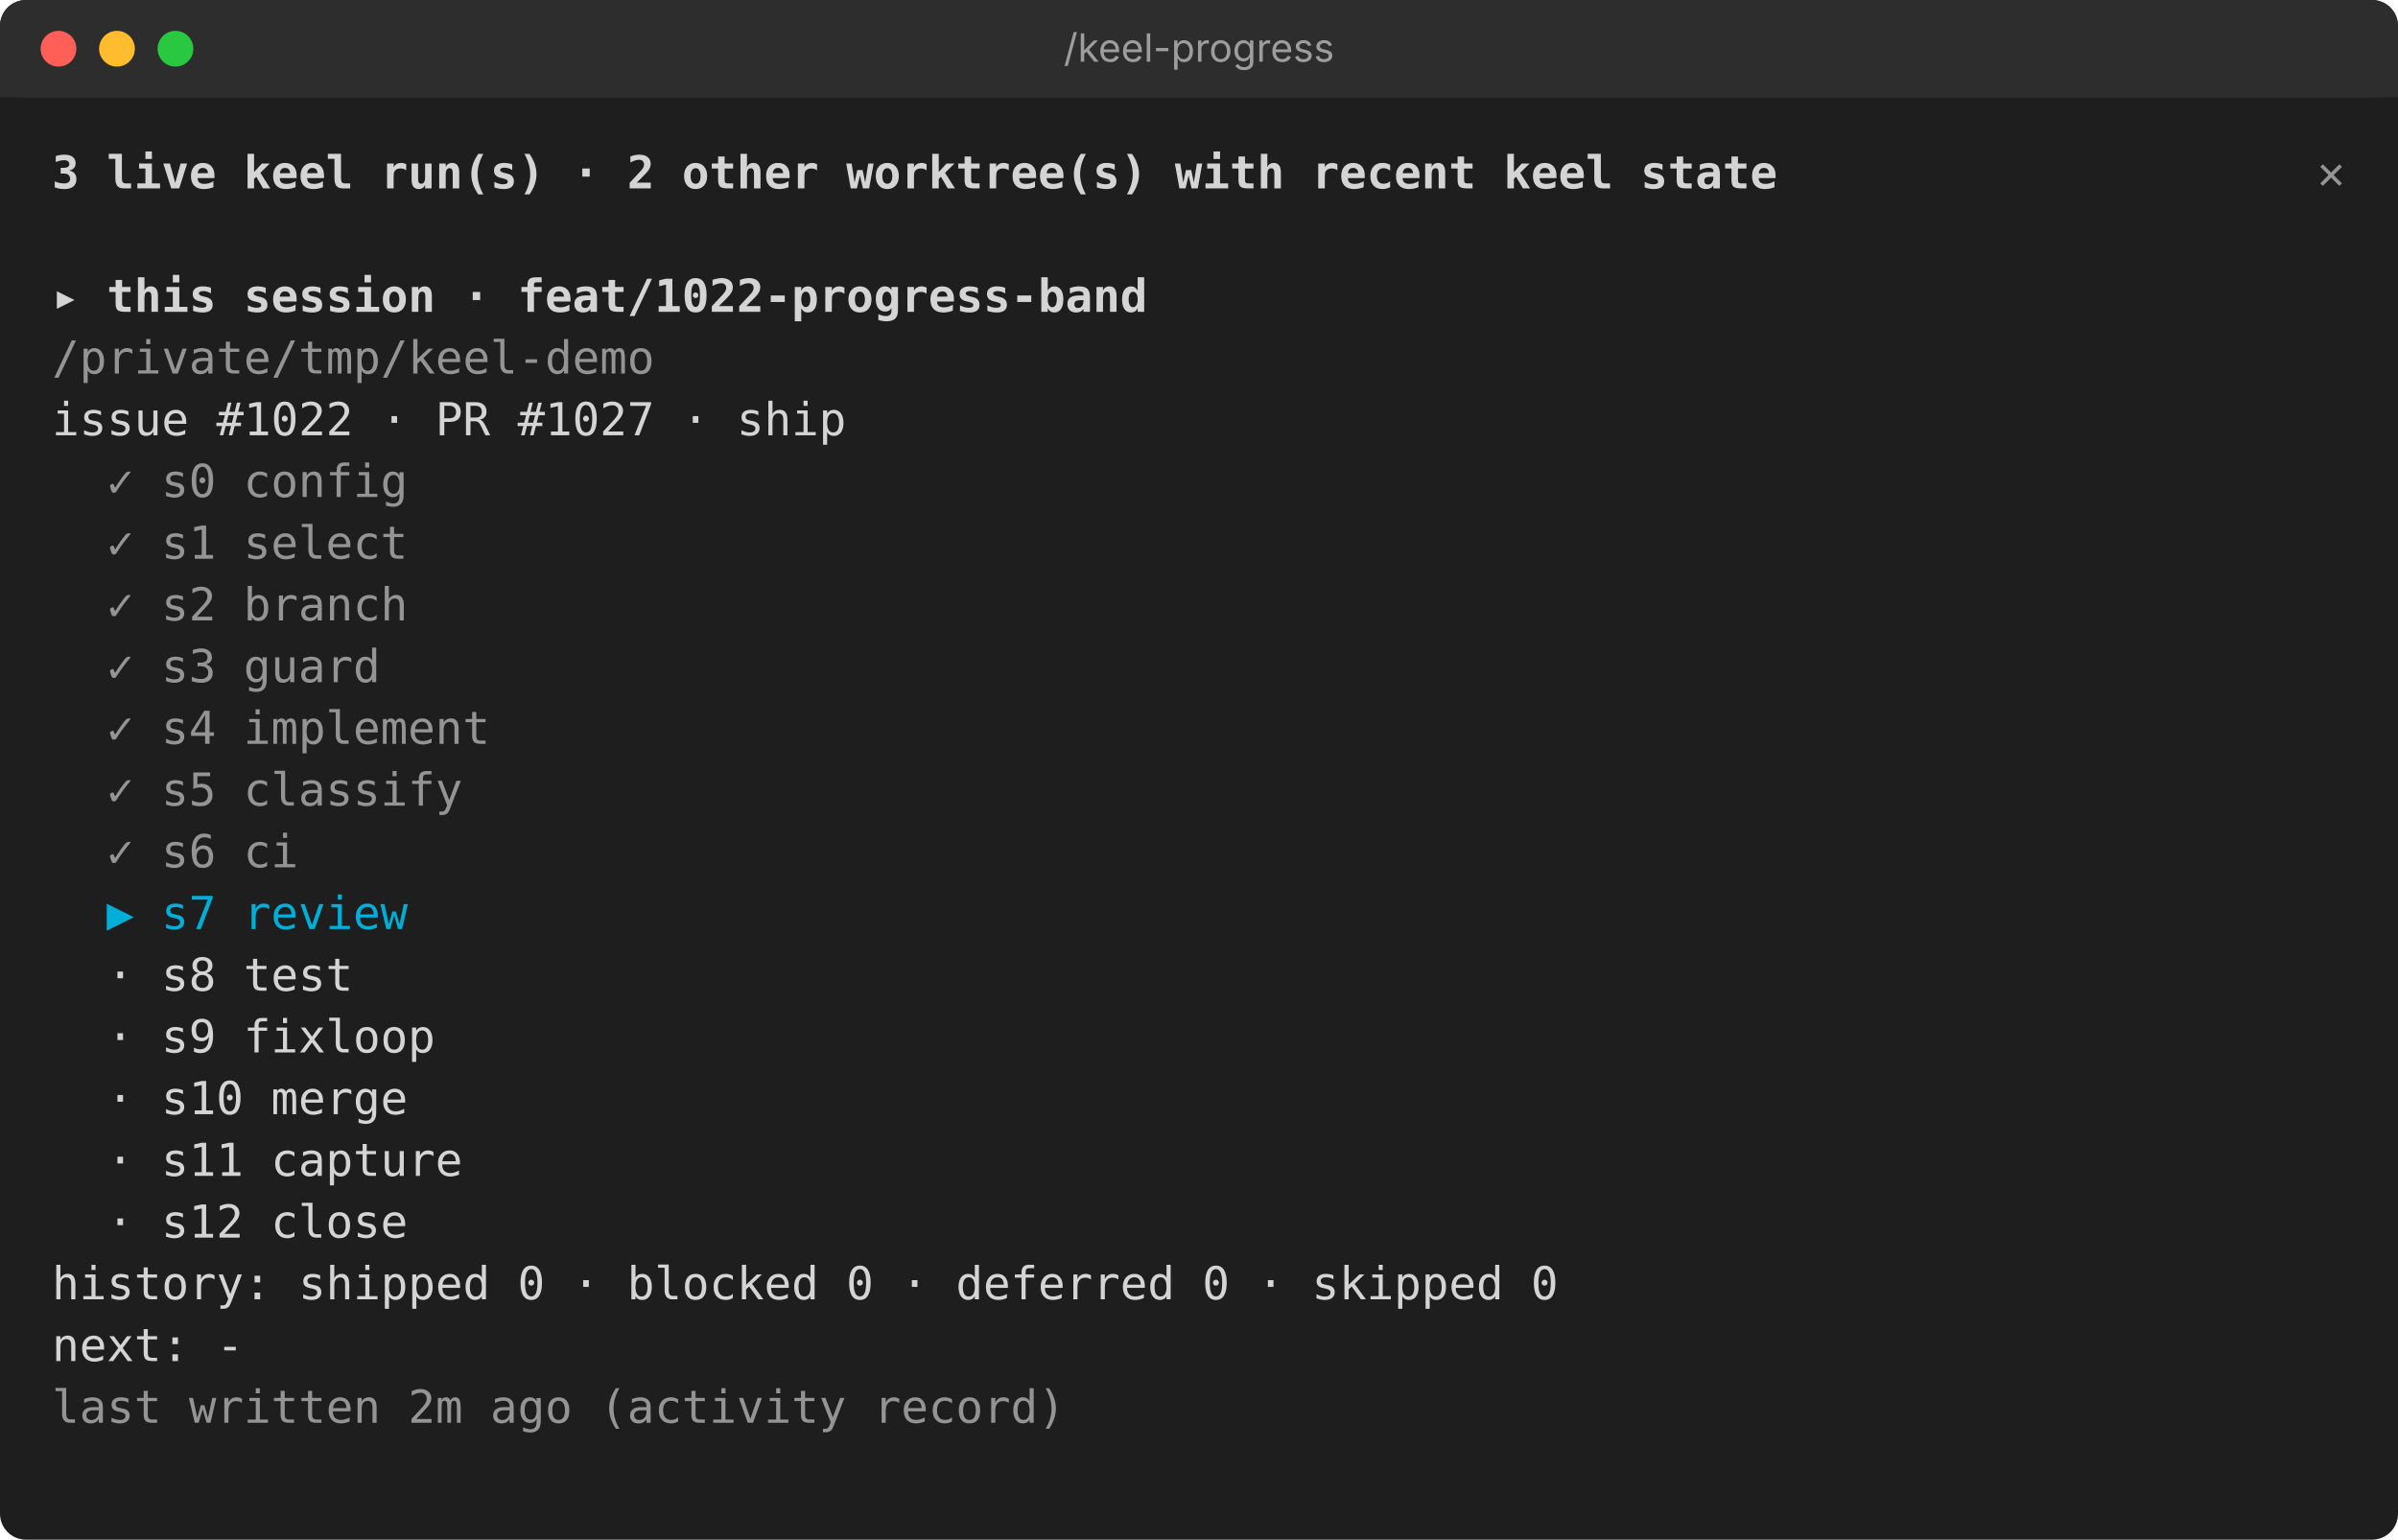
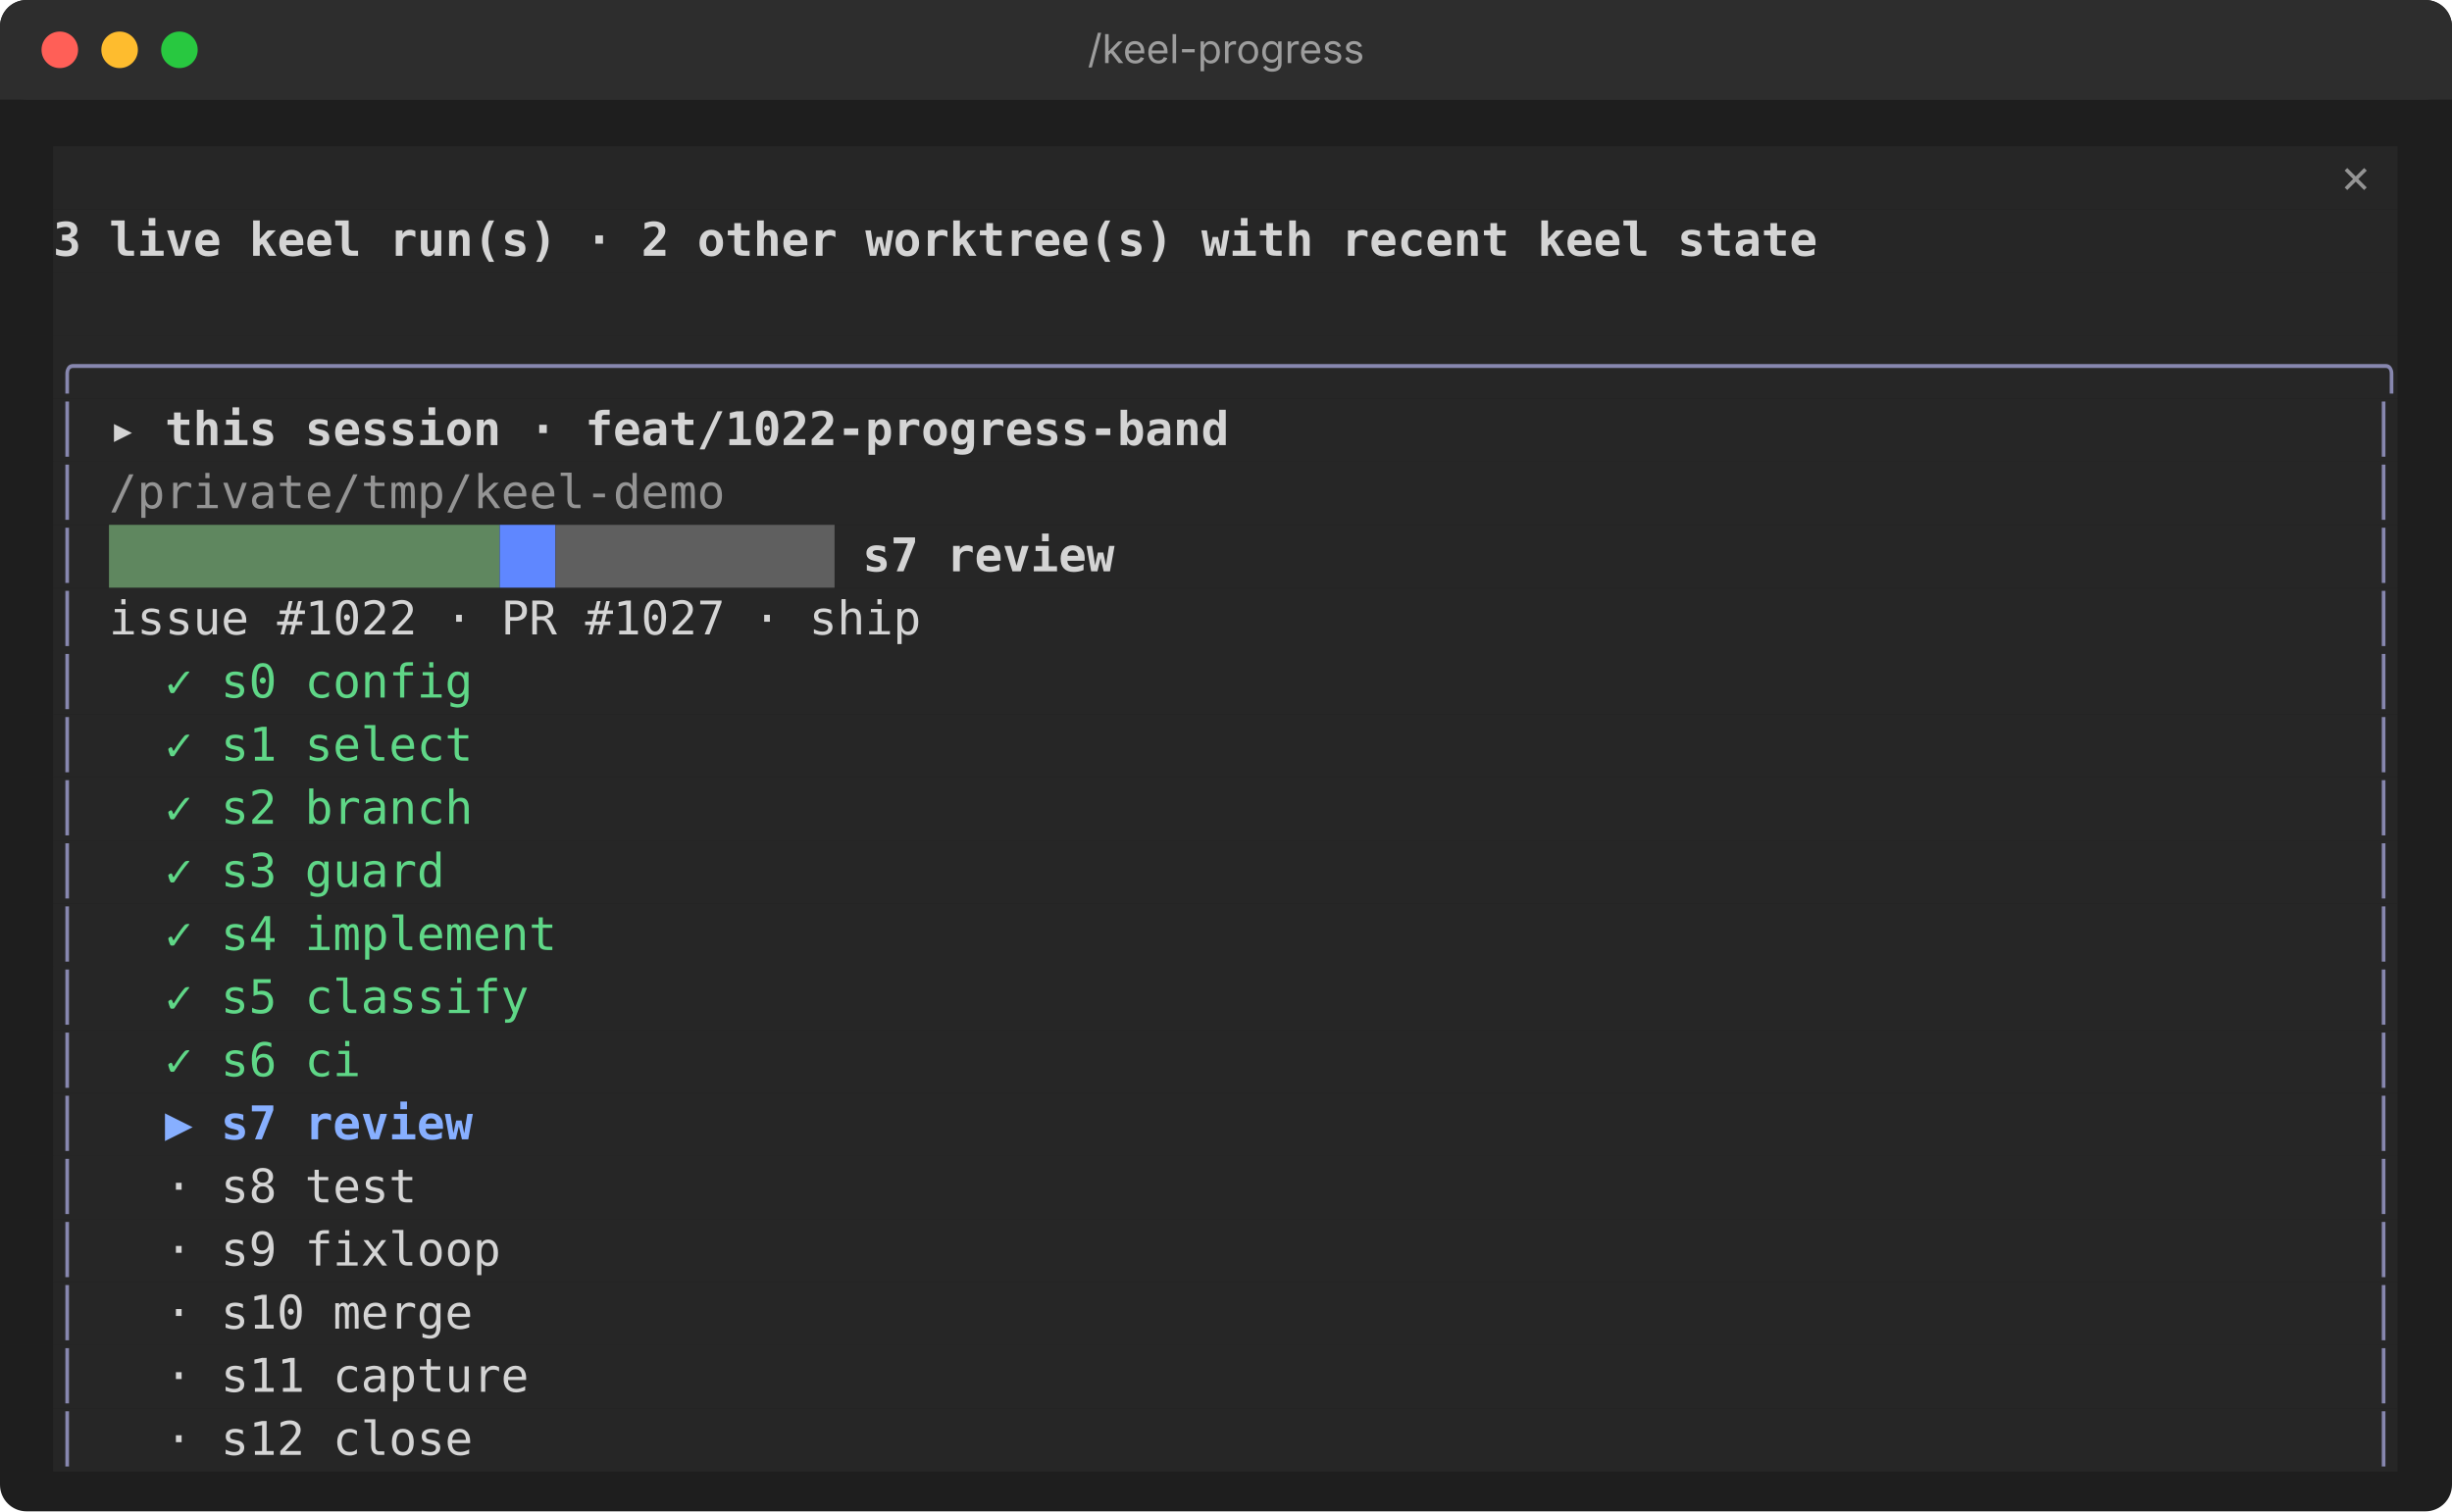
- <svg xmlns="http://www.w3.org/2000/svg" width="738" height="474" viewBox="0 0 738 474" role="img" aria-label="/keel-progress">
+ <svg xmlns="http://www.w3.org/2000/svg" width="738" height="455" viewBox="0 0 738 455" role="img" aria-label="/keel-progress">
  <rect width="100%" height="100%" rx="8" fill="#1e1e1e" />
  <rect width="100%" height="30" rx="8" fill="#2d2d2d" />
  <rect y="22" width="100%" height="8" fill="#2d2d2d" />
  <circle cx="18" cy="15" r="5.5" fill="#ff5f57" />
  <circle cx="36" cy="15" r="5.5" fill="#febc2e" />
  <circle cx="54" cy="15" r="5.5" fill="#28c840" />
  <text x="369" y="19" fill="#9d9d9d" font-family="-apple-system,Segoe UI,sans-serif" font-size="12" text-anchor="middle">/keel-progress</text>
+   <rect x="16.0" y="44" width="705.6" height="19" fill="#262626" />
+   <rect x="16.0" y="63" width="705.6" height="19" fill="#262626" />
+   <rect x="16.0" y="82" width="705.6" height="19" fill="#262626" />
+   <rect x="16.0" y="101" width="705.6" height="19" fill="#262626" />
+   <rect x="16.0" y="120" width="705.6" height="19" fill="#262626" />
+   <rect x="16.0" y="139" width="705.6" height="19" fill="#262626" />
+   <rect x="16.0" y="158" width="16.8" height="19" fill="#262626" />
+   <rect x="32.8" y="158" width="117.6" height="19" fill="#5f875f" />
+   <rect x="150.4" y="158" width="16.8" height="19" fill="#5f87ff" />
+   <rect x="167.2" y="158" width="84.0" height="19" fill="#5f5f5f" />
+   <rect x="251.2" y="158" width="470.4" height="19" fill="#262626" />
+   <rect x="16.0" y="177" width="705.6" height="19" fill="#262626" />
+   <rect x="16.0" y="196" width="705.6" height="19" fill="#262626" />
+   <rect x="16.0" y="215" width="705.6" height="19" fill="#262626" />
+   <rect x="16.0" y="234" width="705.6" height="19" fill="#262626" />
+   <rect x="16.0" y="253" width="705.6" height="19" fill="#262626" />
+   <rect x="16.0" y="272" width="705.6" height="19" fill="#262626" />
+   <rect x="16.0" y="291" width="705.6" height="19" fill="#262626" />
+   <rect x="16.0" y="310" width="705.6" height="19" fill="#262626" />
+   <rect x="16.0" y="329" width="705.6" height="19" fill="#262626" />
+   <rect x="16.0" y="348" width="705.6" height="19" fill="#262626" />
+   <rect x="16.0" y="367" width="705.6" height="19" fill="#262626" />
+   <rect x="16.0" y="386" width="705.6" height="19" fill="#262626" />
+   <rect x="16.0" y="405" width="705.6" height="19" fill="#262626" />
+   <rect x="16.0" y="424" width="705.6" height="19" fill="#262626" />
  <g font-family="SF Mono,Menlo,Consolas,DejaVu Sans Mono,monospace" font-size="14" xml:space="preserve">
-     <text x="16.0" y="58" fill="#d4d4d4" font-weight="bold" textLength="529.2" lengthAdjust="spacingAndGlyphs">3 live keel run(s) · 2 other worktree(s) with recent keel state</text>
-     <text x="713.2" y="58" fill="#949494" textLength="8.4" lengthAdjust="spacingAndGlyphs">✕</text>
-     <text x="16.0" y="96" fill="#d4d4d4" font-weight="bold" textLength="336.0" lengthAdjust="spacingAndGlyphs">▸ this session · feat/1022-progress-band</text>
-     <text x="16.0" y="115" fill="#949494" textLength="184.8" lengthAdjust="spacingAndGlyphs">/private/tmp/keel-demo</text>
-     <text x="16.0" y="134" fill="#d4d4d4" textLength="243.6" lengthAdjust="spacingAndGlyphs">issue #1022 · PR #1027 · ship</text>
-     <text x="32.8" y="153" fill="#949494" textLength="92.4" lengthAdjust="spacingAndGlyphs">✓ s0 config</text>
-     <text x="32.8" y="172" fill="#949494" textLength="92.4" lengthAdjust="spacingAndGlyphs">✓ s1 select</text>
-     <text x="32.8" y="191" fill="#949494" textLength="92.4" lengthAdjust="spacingAndGlyphs">✓ s2 branch</text>
-     <text x="32.8" y="210" fill="#949494" textLength="84.0" lengthAdjust="spacingAndGlyphs">✓ s3 guard</text>
-     <text x="32.8" y="229" fill="#949494" textLength="117.6" lengthAdjust="spacingAndGlyphs">✓ s4 implement</text>
-     <text x="32.8" y="248" fill="#949494" textLength="109.2" lengthAdjust="spacingAndGlyphs">✓ s5 classify</text>
-     <text x="32.8" y="267" fill="#949494" textLength="58.8" lengthAdjust="spacingAndGlyphs">✓ s6 ci</text>
-     <text x="32.8" y="286" fill="#00afd7" textLength="92.4" lengthAdjust="spacingAndGlyphs">▶ s7 review</text>
-     <text x="32.8" y="305" fill="#d4d4d4" textLength="75.6" lengthAdjust="spacingAndGlyphs">· s8 test</text>
-     <text x="32.8" y="324" fill="#d4d4d4" textLength="100.8" lengthAdjust="spacingAndGlyphs">· s9 fixloop</text>
-     <text x="32.8" y="343" fill="#d4d4d4" textLength="92.4" lengthAdjust="spacingAndGlyphs">· s10 merge</text>
-     <text x="32.8" y="362" fill="#d4d4d4" textLength="109.2" lengthAdjust="spacingAndGlyphs">· s11 capture</text>
-     <text x="32.8" y="381" fill="#d4d4d4" textLength="92.4" lengthAdjust="spacingAndGlyphs">· s12 close</text>
-     <text x="16.0" y="400" fill="#d4d4d4" textLength="462.0" lengthAdjust="spacingAndGlyphs">history: shipped 0 · blocked 0 · deferred 0 · skipped 0</text>
-     <text x="16.0" y="419" fill="#d4d4d4" textLength="58.8" lengthAdjust="spacingAndGlyphs">next: -</text>
-     <text x="16.0" y="438" fill="#949494" textLength="310.8" lengthAdjust="spacingAndGlyphs">last written 2m ago (activity record)</text>
+     <text x="704.8" y="58" fill="#949494" textLength="8.4" lengthAdjust="spacingAndGlyphs">✕</text>
+     <text x="16.0" y="77" fill="#d4d4d4" font-weight="bold" textLength="529.2" lengthAdjust="spacingAndGlyphs">3 live keel run(s) · 2 other worktree(s) with recent keel state</text>
+     <text x="16.0" y="115" fill="#8787af" textLength="705.6" lengthAdjust="spacingAndGlyphs">╭──────────────────────────────────────────────────────────────────────────────────╮</text>
+     <text x="16.0" y="134" fill="#8787af" textLength="8.4" lengthAdjust="spacingAndGlyphs">│</text>
+     <text x="32.8" y="134" fill="#d4d4d4" font-weight="bold" textLength="336.0" lengthAdjust="spacingAndGlyphs">▸ this session · feat/1022-progress-band</text>
+     <text x="713.2" y="134" fill="#8787af" textLength="8.4" lengthAdjust="spacingAndGlyphs">│</text>
+     <text x="16.0" y="153" fill="#8787af" textLength="8.4" lengthAdjust="spacingAndGlyphs">│</text>
+     <text x="32.8" y="153" fill="#949494" textLength="184.8" lengthAdjust="spacingAndGlyphs">/private/tmp/keel-demo</text>
+     <text x="713.2" y="153" fill="#8787af" textLength="8.4" lengthAdjust="spacingAndGlyphs">│</text>
+     <text x="16.0" y="172" fill="#8787af" textLength="8.4" lengthAdjust="spacingAndGlyphs">│</text>
+     <text x="259.6" y="172" fill="#d4d4d4" font-weight="bold" textLength="75.6" lengthAdjust="spacingAndGlyphs">s7 review</text>
+     <text x="713.2" y="172" fill="#8787af" textLength="8.4" lengthAdjust="spacingAndGlyphs">│</text>
+     <text x="16.0" y="191" fill="#8787af" textLength="8.4" lengthAdjust="spacingAndGlyphs">│</text>
+     <text x="32.8" y="191" fill="#d4d4d4" textLength="243.6" lengthAdjust="spacingAndGlyphs">issue #1022 · PR #1027 · ship</text>
+     <text x="713.2" y="191" fill="#8787af" textLength="8.4" lengthAdjust="spacingAndGlyphs">│</text>
+     <text x="16.0" y="210" fill="#8787af" textLength="8.4" lengthAdjust="spacingAndGlyphs">│</text>
+     <text x="49.6" y="210" fill="#5fd787" textLength="92.4" lengthAdjust="spacingAndGlyphs">✓ s0 config</text>
+     <text x="713.2" y="210" fill="#8787af" textLength="8.4" lengthAdjust="spacingAndGlyphs">│</text>
+     <text x="16.0" y="229" fill="#8787af" textLength="8.4" lengthAdjust="spacingAndGlyphs">│</text>
+     <text x="49.6" y="229" fill="#5fd787" textLength="92.4" lengthAdjust="spacingAndGlyphs">✓ s1 select</text>
+     <text x="713.2" y="229" fill="#8787af" textLength="8.4" lengthAdjust="spacingAndGlyphs">│</text>
+     <text x="16.0" y="248" fill="#8787af" textLength="8.4" lengthAdjust="spacingAndGlyphs">│</text>
+     <text x="49.6" y="248" fill="#5fd787" textLength="92.4" lengthAdjust="spacingAndGlyphs">✓ s2 branch</text>
+     <text x="713.2" y="248" fill="#8787af" textLength="8.4" lengthAdjust="spacingAndGlyphs">│</text>
+     <text x="16.0" y="267" fill="#8787af" textLength="8.4" lengthAdjust="spacingAndGlyphs">│</text>
+     <text x="49.6" y="267" fill="#5fd787" textLength="84.0" lengthAdjust="spacingAndGlyphs">✓ s3 guard</text>
+     <text x="713.2" y="267" fill="#8787af" textLength="8.4" lengthAdjust="spacingAndGlyphs">│</text>
+     <text x="16.0" y="286" fill="#8787af" textLength="8.4" lengthAdjust="spacingAndGlyphs">│</text>
+     <text x="49.6" y="286" fill="#5fd787" textLength="117.6" lengthAdjust="spacingAndGlyphs">✓ s4 implement</text>
+     <text x="713.2" y="286" fill="#8787af" textLength="8.4" lengthAdjust="spacingAndGlyphs">│</text>
+     <text x="16.0" y="305" fill="#8787af" textLength="8.4" lengthAdjust="spacingAndGlyphs">│</text>
+     <text x="49.6" y="305" fill="#5fd787" textLength="109.2" lengthAdjust="spacingAndGlyphs">✓ s5 classify</text>
+     <text x="713.2" y="305" fill="#8787af" textLength="8.4" lengthAdjust="spacingAndGlyphs">│</text>
+     <text x="16.0" y="324" fill="#8787af" textLength="8.4" lengthAdjust="spacingAndGlyphs">│</text>
+     <text x="49.6" y="324" fill="#5fd787" textLength="58.8" lengthAdjust="spacingAndGlyphs">✓ s6 ci</text>
+     <text x="713.2" y="324" fill="#8787af" textLength="8.4" lengthAdjust="spacingAndGlyphs">│</text>
+     <text x="16.0" y="343" fill="#8787af" textLength="8.4" lengthAdjust="spacingAndGlyphs">│</text>
+     <text x="49.6" y="343" fill="#87afff" font-weight="bold" textLength="92.4" lengthAdjust="spacingAndGlyphs">▶ s7 review</text>
+     <text x="713.2" y="343" fill="#8787af" textLength="8.4" lengthAdjust="spacingAndGlyphs">│</text>
+     <text x="16.0" y="362" fill="#8787af" textLength="8.4" lengthAdjust="spacingAndGlyphs">│</text>
+     <text x="49.6" y="362" fill="#d4d4d4" textLength="75.6" lengthAdjust="spacingAndGlyphs">· s8 test</text>
+     <text x="713.2" y="362" fill="#8787af" textLength="8.4" lengthAdjust="spacingAndGlyphs">│</text>
+     <text x="16.0" y="381" fill="#8787af" textLength="8.4" lengthAdjust="spacingAndGlyphs">│</text>
+     <text x="49.6" y="381" fill="#d4d4d4" textLength="100.8" lengthAdjust="spacingAndGlyphs">· s9 fixloop</text>
+     <text x="713.2" y="381" fill="#8787af" textLength="8.4" lengthAdjust="spacingAndGlyphs">│</text>
+     <text x="16.0" y="400" fill="#8787af" textLength="8.4" lengthAdjust="spacingAndGlyphs">│</text>
+     <text x="49.6" y="400" fill="#d4d4d4" textLength="92.4" lengthAdjust="spacingAndGlyphs">· s10 merge</text>
+     <text x="713.2" y="400" fill="#8787af" textLength="8.4" lengthAdjust="spacingAndGlyphs">│</text>
+     <text x="16.0" y="419" fill="#8787af" textLength="8.4" lengthAdjust="spacingAndGlyphs">│</text>
+     <text x="49.6" y="419" fill="#d4d4d4" textLength="109.2" lengthAdjust="spacingAndGlyphs">· s11 capture</text>
+     <text x="713.2" y="419" fill="#8787af" textLength="8.4" lengthAdjust="spacingAndGlyphs">│</text>
+     <text x="16.0" y="438" fill="#8787af" textLength="8.4" lengthAdjust="spacingAndGlyphs">│</text>
+     <text x="49.6" y="438" fill="#d4d4d4" textLength="92.4" lengthAdjust="spacingAndGlyphs">· s12 close</text>
+     <text x="713.2" y="438" fill="#8787af" textLength="8.4" lengthAdjust="spacingAndGlyphs">│</text>
  </g>
</svg>
